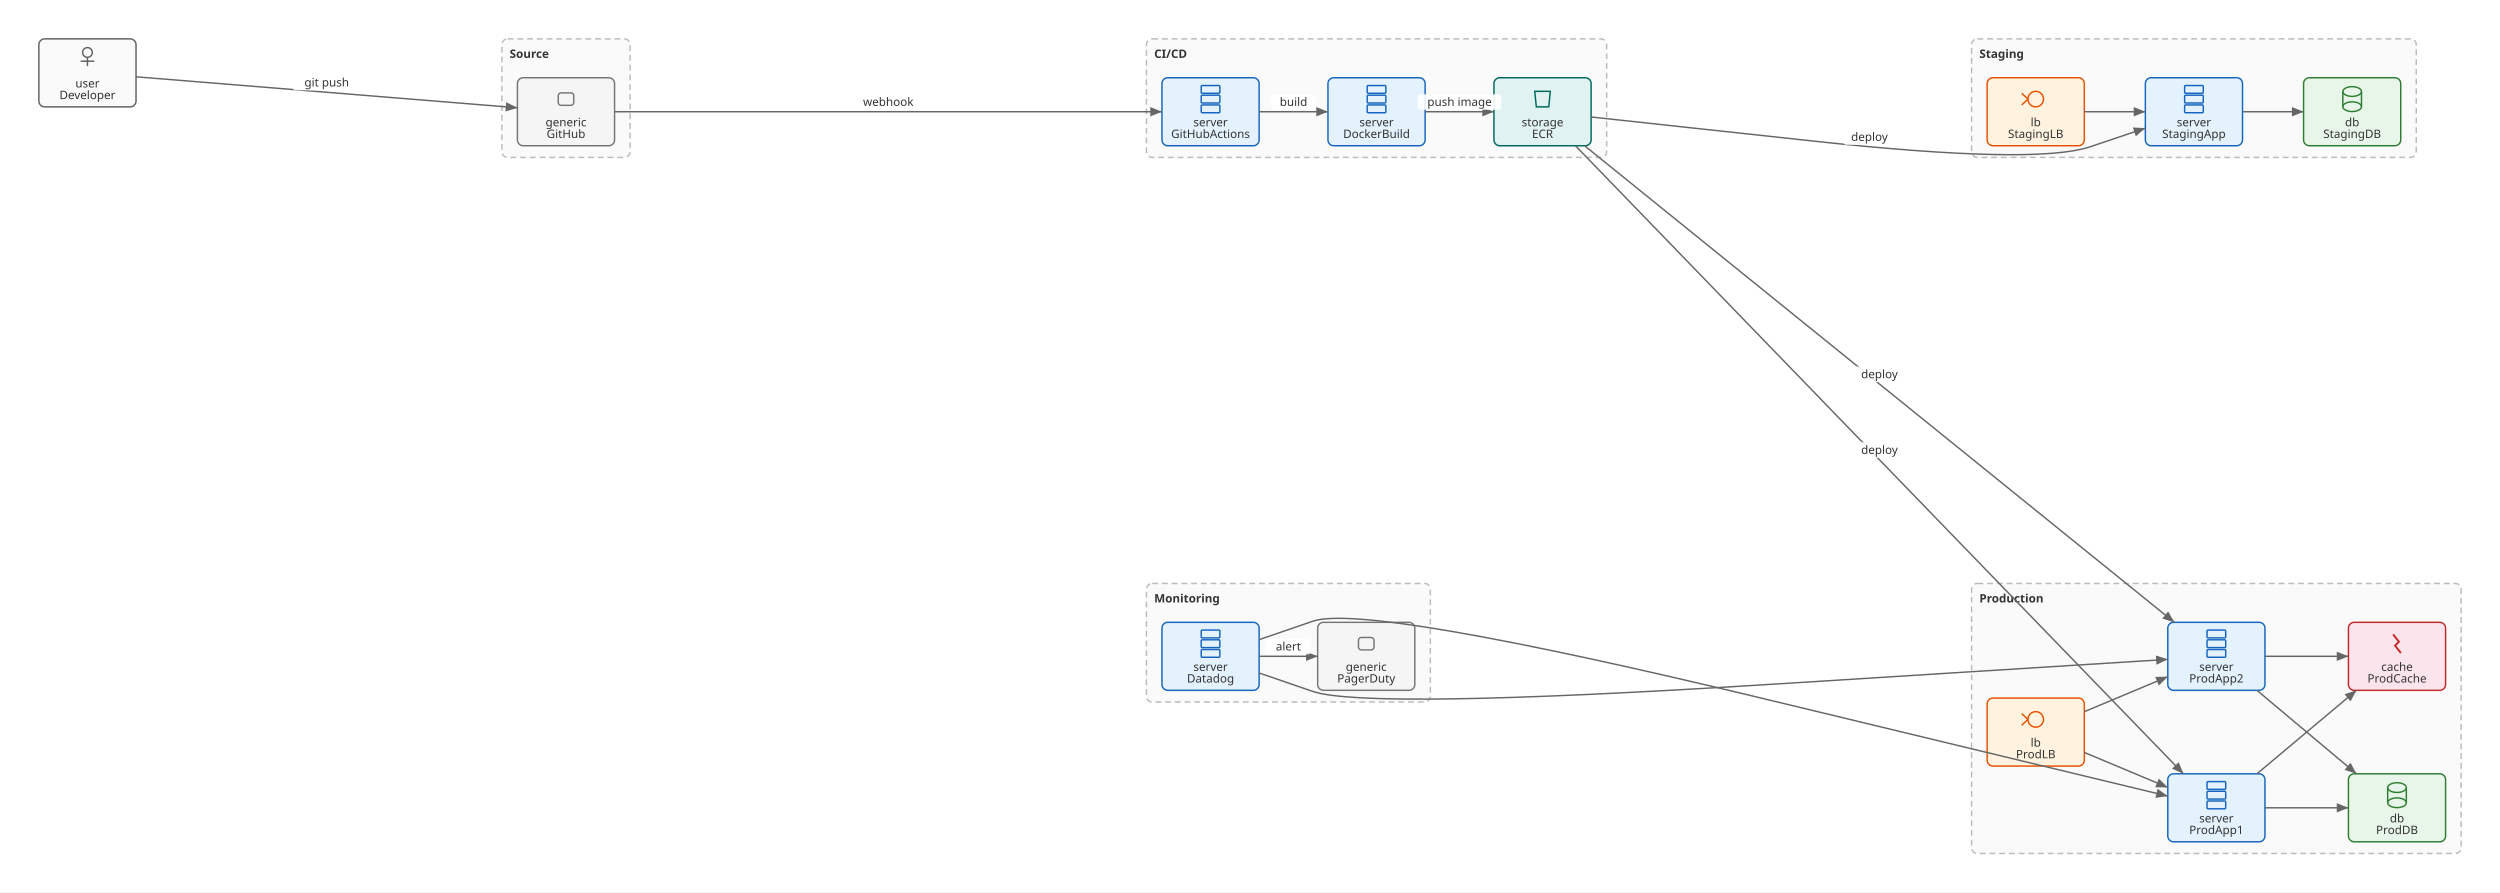
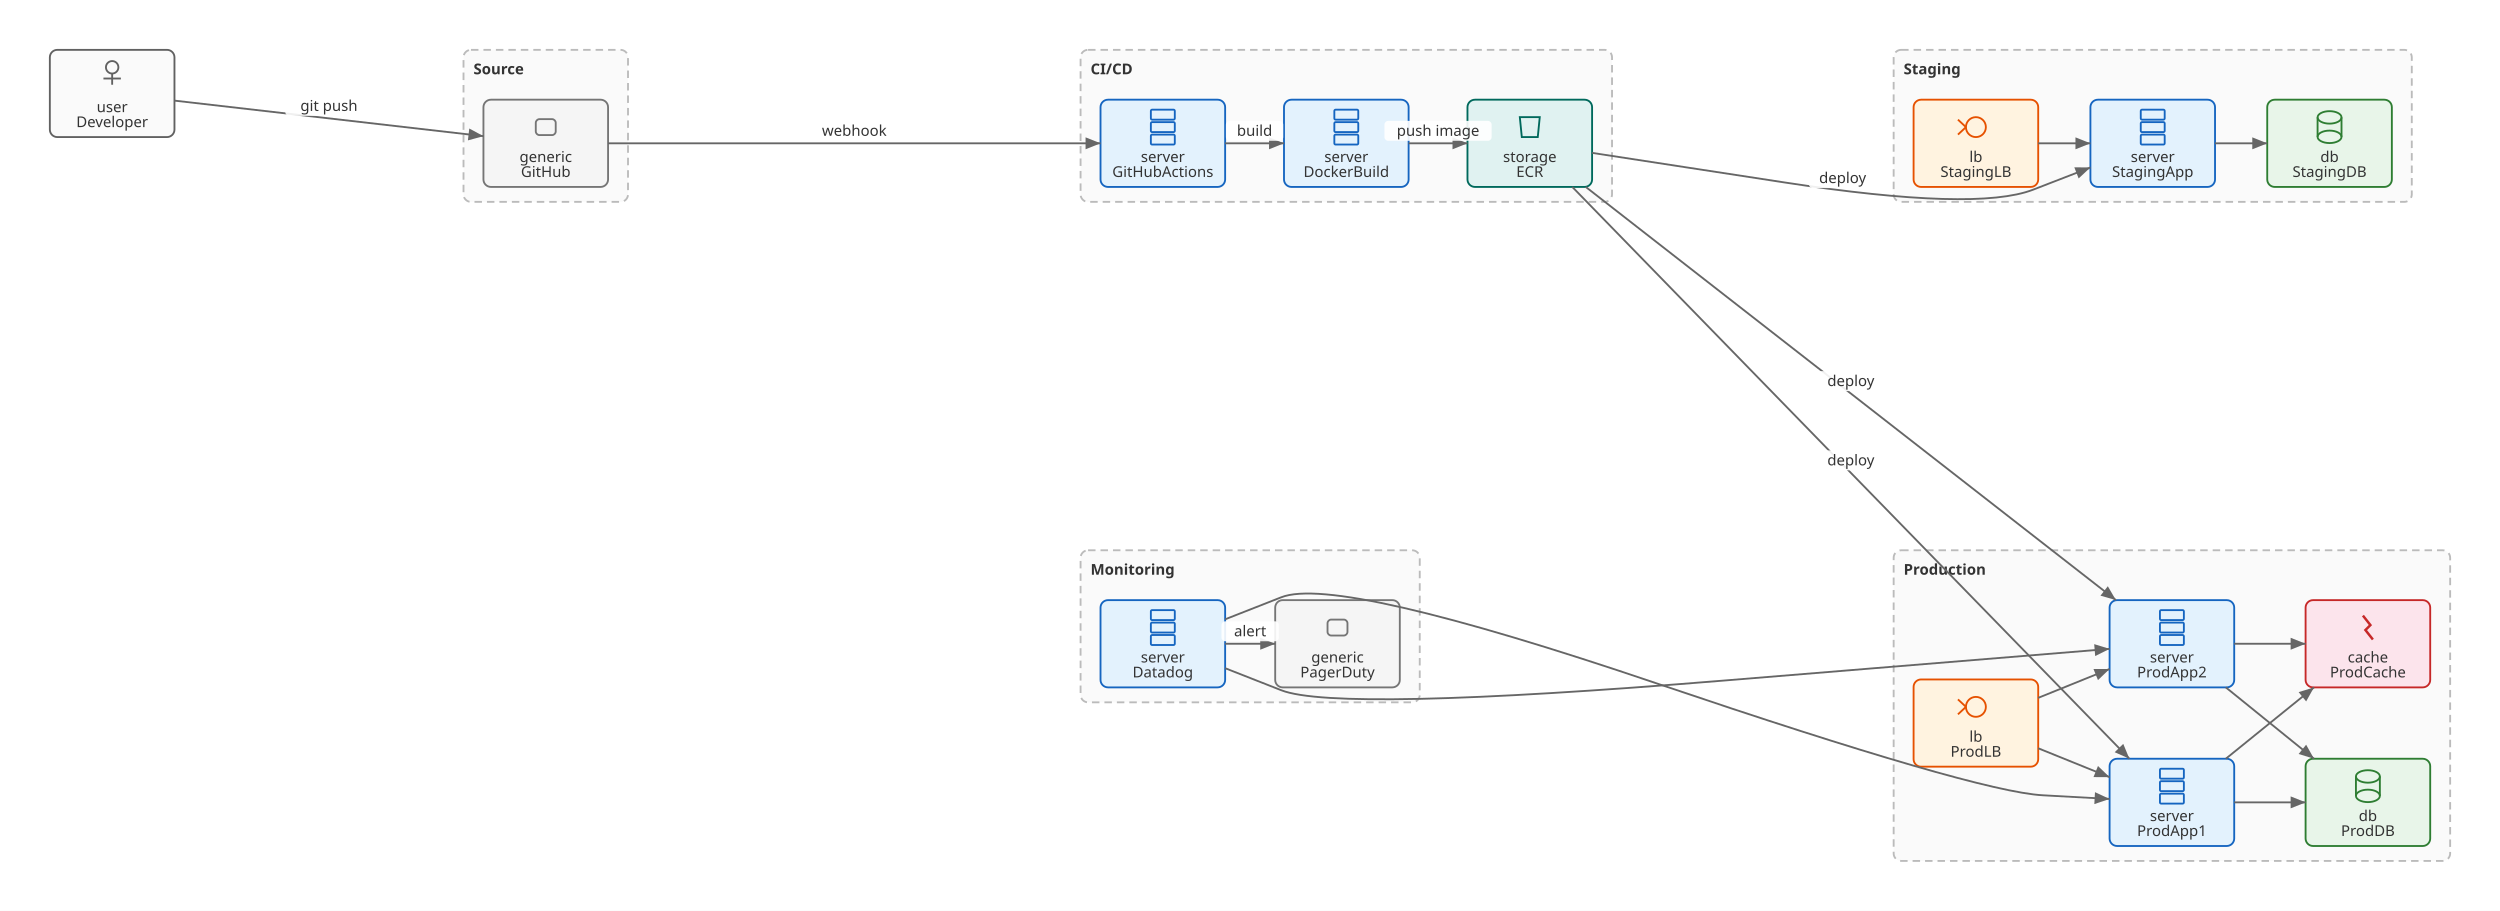
- <svg xmlns="http://www.w3.org/2000/svg" width="2572.986" height="918.39" viewBox="0 0 2572.986 918.39">
+ <svg xmlns="http://www.w3.org/2000/svg" width="2006.078" height="730.845" viewBox="0 0 2006.078 730.845">
  <rect width="100%" height="100%" fill="white" />
  <style>text { font-family: sans-serif; font-size: 12px; fill: #333; }</style>
  <defs>
    <marker id="arrow" viewBox="0 0 10 10" refX="10" refY="5" markerWidth="8" markerHeight="8" orient="auto">
      <polygon points="0,1 10,5 0,9" fill="#666" />
    </marker>
  </defs>
  <rect x="40" y="40" width="100" height="70" rx="6" fill="#fafafa" stroke="#616161" stroke-width="1.5" />
  <circle cx="90" cy="54" r="5" fill="none" stroke="#616161" stroke-width="1.5" />
  <line x1="90" y1="59" x2="90" y2="68" stroke="#616161" stroke-width="1.5" />
  <line x1="83" y1="63" x2="97" y2="63" stroke="#616161" stroke-width="1.5" />
  <text x="90" y="102" text-anchor="middle" font-size="11">Developer</text>
  <text x="90" y="90" text-anchor="middle" font-size="9" fill="#616161">user</text>
-   <rect x="516.519" y="40" width="132" height="122" rx="6" fill="#fafafa" stroke="#bbb" stroke-width="1.5" stroke-dasharray="6,4" />
-   <text x="524.519" y="59.6" font-weight="bold" font-size="13">Source</text>
-   <rect x="532.519" y="80" width="100" height="70" rx="6" fill="#f5f5f5" stroke="#757575" stroke-width="1.5" />
-   <rect x="574.519" y="95.6" width="16" height="12.8" rx="3" fill="none" stroke="#757575" stroke-width="1.5" />
-   <text x="582.519" y="142" text-anchor="middle" font-size="11">GitHub</text>
-   <text x="582.519" y="130" text-anchor="middle" font-size="9" fill="#757575">generic</text>
-   <rect x="1179.881" y="40" width="473.687" height="122" rx="6" fill="#fafafa" stroke="#bbb" stroke-width="1.5" stroke-dasharray="6,4" />
-   <text x="1187.881" y="59.6" font-weight="bold" font-size="13">CI/CD</text>
-   <rect x="1195.881" y="80" width="100" height="70" rx="6" fill="#e3f2fd" stroke="#1565c0" stroke-width="1.5" />
-   <rect x="1236.281" y="88" width="19.2" height="8" rx="1" fill="none" stroke="#1565c0" stroke-width="1.5" />
-   <rect x="1236.281" y="98" width="19.2" height="8" rx="1" fill="none" stroke="#1565c0" stroke-width="1.5" />
-   <rect x="1236.281" y="108" width="19.2" height="8" rx="1" fill="none" stroke="#1565c0" stroke-width="1.5" />
-   <text x="1245.881" y="142" text-anchor="middle" font-size="11">GitHubActions</text>
-   <text x="1245.881" y="130" text-anchor="middle" font-size="9" fill="#1565c0">server</text>
-   <rect x="1366.724" y="80" width="100" height="70" rx="6" fill="#e3f2fd" stroke="#1565c0" stroke-width="1.5" />
-   <rect x="1407.124" y="88" width="19.2" height="8" rx="1" fill="none" stroke="#1565c0" stroke-width="1.5" />
-   <rect x="1407.124" y="98" width="19.2" height="8" rx="1" fill="none" stroke="#1565c0" stroke-width="1.5" />
-   <rect x="1407.124" y="108" width="19.2" height="8" rx="1" fill="none" stroke="#1565c0" stroke-width="1.5" />
-   <text x="1416.724" y="142" text-anchor="middle" font-size="11">DockerBuild</text>
-   <text x="1416.724" y="130" text-anchor="middle" font-size="9" fill="#1565c0">server</text>
-   <rect x="1537.567" y="80" width="100" height="70" rx="6" fill="#e0f2f1" stroke="#00695c" stroke-width="1.5" />
-   <path d="M1579.567,94 L1595.567,94 L1593.967,110 L1581.167,110 Z" fill="none" stroke="#00695c" stroke-width="1.5" />
-   <text x="1587.567" y="142" text-anchor="middle" font-size="11">ECR</text>
-   <text x="1587.567" y="130" text-anchor="middle" font-size="9" fill="#00695c">storage</text>
-   <rect x="2029.157" y="40" width="457.659" height="122" rx="6" fill="#fafafa" stroke="#bbb" stroke-width="1.5" stroke-dasharray="6,4" />
-   <text x="2037.157" y="59.6" font-weight="bold" font-size="13">Staging</text>
-   <rect x="2045.157" y="80" width="100" height="70" rx="6" fill="#fff3e0" stroke="#e65100" stroke-width="1.5" />
-   <circle cx="2095.157" cy="102" r="8" fill="none" stroke="#e65100" stroke-width="1.5" />
-   <line x1="2087.157" y1="102" x2="2080.757" y2="96" stroke="#e65100" stroke-width="1.5" />
-   <line x1="2087.157" y1="102" x2="2080.757" y2="108" stroke="#e65100" stroke-width="1.5" />
-   <text x="2095.157" y="142" text-anchor="middle" font-size="11">StagingLB</text>
-   <text x="2095.157" y="130" text-anchor="middle" font-size="9" fill="#e65100">lb</text>
-   <rect x="2207.987" y="80" width="100" height="70" rx="6" fill="#e3f2fd" stroke="#1565c0" stroke-width="1.5" />
-   <rect x="2248.387" y="88" width="19.2" height="8" rx="1" fill="none" stroke="#1565c0" stroke-width="1.5" />
-   <rect x="2248.387" y="98" width="19.2" height="8" rx="1" fill="none" stroke="#1565c0" stroke-width="1.5" />
-   <rect x="2248.387" y="108" width="19.2" height="8" rx="1" fill="none" stroke="#1565c0" stroke-width="1.5" />
-   <text x="2257.987" y="142" text-anchor="middle" font-size="11">StagingApp</text>
-   <text x="2257.987" y="130" text-anchor="middle" font-size="9" fill="#1565c0">server</text>
-   <rect x="2370.816" y="80" width="100" height="70" rx="6" fill="#e8f5e9" stroke="#2e7d32" stroke-width="1.5" />
-   <ellipse cx="2420.816" cy="94.2" rx="9.6" ry="5" fill="none" stroke="#2e7d32" stroke-width="1.5" />
-   <line x1="2411.216" y1="94.2" x2="2411.216" y2="109.8" stroke="#2e7d32" stroke-width="1.5" />
-   <line x1="2430.416" y1="94.2" x2="2430.416" y2="109.8" stroke="#2e7d32" stroke-width="1.5" />
-   <ellipse cx="2420.816" cy="109.8" rx="9.6" ry="5" fill="none" stroke="#2e7d32" stroke-width="1.5" />
-   <text x="2420.816" y="142" text-anchor="middle" font-size="11">StagingDB</text>
-   <text x="2420.816" y="130" text-anchor="middle" font-size="9" fill="#2e7d32">db</text>
-   <rect x="2029.157" y="600.476" width="503.829" height="277.915" rx="6" fill="#fafafa" stroke="#bbb" stroke-width="1.5" stroke-dasharray="6,4" />
-   <text x="2037.157" y="620.076" font-weight="bold" font-size="13">Production</text>
-   <rect x="2045.157" y="718.433" width="100" height="70" rx="6" fill="#fff3e0" stroke="#e65100" stroke-width="1.5" />
-   <circle cx="2095.157" cy="740.433" r="8" fill="none" stroke="#e65100" stroke-width="1.5" />
-   <line x1="2087.157" y1="740.433" x2="2080.757" y2="734.433" stroke="#e65100" stroke-width="1.5" />
-   <line x1="2087.157" y1="740.433" x2="2080.757" y2="746.433" stroke="#e65100" stroke-width="1.5" />
-   <text x="2095.157" y="780.433" text-anchor="middle" font-size="11">ProdLB</text>
-   <text x="2095.157" y="768.433" text-anchor="middle" font-size="9" fill="#e65100">lb</text>
-   <rect x="2231.072" y="796.39" width="100" height="70" rx="6" fill="#e3f2fd" stroke="#1565c0" stroke-width="1.5" />
-   <rect x="2271.472" y="804.39" width="19.2" height="8" rx="1" fill="none" stroke="#1565c0" stroke-width="1.5" />
-   <rect x="2271.472" y="814.39" width="19.2" height="8" rx="1" fill="none" stroke="#1565c0" stroke-width="1.5" />
-   <rect x="2271.472" y="824.39" width="19.2" height="8" rx="1" fill="none" stroke="#1565c0" stroke-width="1.5" />
-   <text x="2281.072" y="858.39" text-anchor="middle" font-size="11">ProdApp1</text>
-   <text x="2281.072" y="846.39" text-anchor="middle" font-size="9" fill="#1565c0">server</text>
-   <rect x="2231.072" y="640.476" width="100" height="70" rx="6" fill="#e3f2fd" stroke="#1565c0" stroke-width="1.5" />
-   <rect x="2271.472" y="648.476" width="19.2" height="8" rx="1" fill="none" stroke="#1565c0" stroke-width="1.5" />
-   <rect x="2271.472" y="658.476" width="19.2" height="8" rx="1" fill="none" stroke="#1565c0" stroke-width="1.5" />
-   <rect x="2271.472" y="668.476" width="19.2" height="8" rx="1" fill="none" stroke="#1565c0" stroke-width="1.5" />
-   <text x="2281.072" y="702.476" text-anchor="middle" font-size="11">ProdApp2</text>
-   <text x="2281.072" y="690.476" text-anchor="middle" font-size="9" fill="#1565c0">server</text>
-   <rect x="2416.986" y="796.39" width="100" height="70" rx="6" fill="#e8f5e9" stroke="#2e7d32" stroke-width="1.5" />
-   <ellipse cx="2466.986" cy="810.59" rx="9.6" ry="5" fill="none" stroke="#2e7d32" stroke-width="1.5" />
-   <line x1="2457.386" y1="810.59" x2="2457.386" y2="826.19" stroke="#2e7d32" stroke-width="1.5" />
-   <line x1="2476.586" y1="810.59" x2="2476.586" y2="826.19" stroke="#2e7d32" stroke-width="1.5" />
-   <ellipse cx="2466.986" cy="826.19" rx="9.6" ry="5" fill="none" stroke="#2e7d32" stroke-width="1.5" />
-   <text x="2466.986" y="858.39" text-anchor="middle" font-size="11">ProdDB</text>
-   <text x="2466.986" y="846.39" text-anchor="middle" font-size="9" fill="#2e7d32">db</text>
-   <rect x="2416.986" y="640.476" width="100" height="70" rx="6" fill="#fce4ec" stroke="#c62828" stroke-width="1.5" />
-   <polyline points="2462.986,652.876 2468.986,660.476 2464.986,664.476 2470.986,672.076" fill="none" stroke="#c62828" stroke-width="2" />
-   <text x="2466.986" y="702.476" text-anchor="middle" font-size="11">ProdCache</text>
-   <text x="2466.986" y="690.476" text-anchor="middle" font-size="9" fill="#c62828">cache</text>
-   <rect x="1179.881" y="600.476" width="292.239" height="122" rx="6" fill="#fafafa" stroke="#bbb" stroke-width="1.5" stroke-dasharray="6,4" />
-   <text x="1187.881" y="620.076" font-weight="bold" font-size="13">Monitoring</text>
-   <rect x="1195.881" y="640.476" width="100" height="70" rx="6" fill="#e3f2fd" stroke="#1565c0" stroke-width="1.5" />
-   <rect x="1236.281" y="648.476" width="19.2" height="8" rx="1" fill="none" stroke="#1565c0" stroke-width="1.5" />
-   <rect x="1236.281" y="658.476" width="19.2" height="8" rx="1" fill="none" stroke="#1565c0" stroke-width="1.5" />
-   <rect x="1236.281" y="668.476" width="19.2" height="8" rx="1" fill="none" stroke="#1565c0" stroke-width="1.5" />
-   <text x="1245.881" y="702.476" text-anchor="middle" font-size="11">Datadog</text>
-   <text x="1245.881" y="690.476" text-anchor="middle" font-size="9" fill="#1565c0">server</text>
-   <rect x="1356.12" y="640.476" width="100" height="70" rx="6" fill="#f5f5f5" stroke="#757575" stroke-width="1.5" />
-   <rect x="1398.12" y="656.076" width="16" height="12.8" rx="3" fill="none" stroke="#757575" stroke-width="1.5" />
-   <text x="1406.12" y="702.476" text-anchor="middle" font-size="11">PagerDuty</text>
-   <text x="1406.12" y="690.476" text-anchor="middle" font-size="9" fill="#757575">generic</text>
-   <path d="M140,79.061 L532.519,110.939" fill="none" stroke="#666" stroke-width="1.5" marker-end="url(#arrow)" />
-   <rect x="301.259" y="77" width="70" height="16" rx="3" fill="white" opacity="0.9" />
-   <text x="336.259" y="89" text-anchor="middle" font-size="11" fill="#666">git push</text>
-   <path d="M632.519,115 L1195.881,115" fill="none" stroke="#666" stroke-width="1.5" marker-end="url(#arrow)" />
-   <rect x="883.2" y="97" width="62" height="16" rx="3" fill="white" opacity="0.9" />
-   <text x="914.2" y="109" text-anchor="middle" font-size="11" fill="#666">webhook</text>
-   <path d="M1295.881,115 L1366.724,115" fill="none" stroke="#666" stroke-width="1.5" marker-end="url(#arrow)" />
-   <rect x="1308.302" y="97" width="46" height="16" rx="3" fill="white" opacity="0.9" />
-   <text x="1331.302" y="109" text-anchor="middle" font-size="11" fill="#666">build</text>
-   <path d="M1466.724,115 L1537.567,115" fill="none" stroke="#666" stroke-width="1.5" marker-end="url(#arrow)" />
-   <rect x="1459.146" y="97" width="86" height="16" rx="3" fill="white" opacity="0.9" />
-   <text x="1502.146" y="109" text-anchor="middle" font-size="11" fill="#666">push image</text>
-   <path d="M1637.567,120.418 L1866.362,145.209 Q2095.157,170 2151.572,150.944 L2207.987,131.889" fill="none" stroke="#666" stroke-width="1.5" marker-end="url(#arrow)" />
-   <rect x="1897.022" y="133.003" width="54" height="16" rx="3" fill="white" opacity="0.9" />
-   <text x="1924.022" y="145.003" text-anchor="middle" font-size="11" fill="#666">deploy</text>
-   <path d="M1621.449,150 L2247.19,796.39" fill="none" stroke="#666" stroke-width="1.5" marker-end="url(#arrow)" />
-   <rect x="1907.32" y="455.195" width="54" height="16" rx="3" fill="white" opacity="0.9" />
-   <text x="1934.32" y="467.195" text-anchor="middle" font-size="11" fill="#666">deploy</text>
-   <path d="M1630.875,150 L2237.765,640.476" fill="none" stroke="#666" stroke-width="1.5" marker-end="url(#arrow)" />
-   <rect x="1907.32" y="377.238" width="54" height="16" rx="3" fill="white" opacity="0.9" />
-   <text x="1934.32" y="389.238" text-anchor="middle" font-size="11" fill="#666">deploy</text>
-   <path d="M2145.157,115 L2207.987,115" fill="none" stroke="#666" stroke-width="1.5" marker-end="url(#arrow)" />
-   <path d="M2307.987,115 L2370.816,115" fill="none" stroke="#666" stroke-width="1.5" marker-end="url(#arrow)" />
-   <path d="M2145.157,774.399 L2231.072,810.425" fill="none" stroke="#666" stroke-width="1.5" marker-end="url(#arrow)" />
-   <path d="M2145.157,732.467 L2231.072,696.442" fill="none" stroke="#666" stroke-width="1.5" marker-end="url(#arrow)" />
-   <path d="M2331.072,831.39 L2416.986,831.39" fill="none" stroke="#666" stroke-width="1.5" marker-end="url(#arrow)" />
-   <path d="M2322.806,710.476 L2425.252,796.39" fill="none" stroke="#666" stroke-width="1.5" marker-end="url(#arrow)" />
-   <path d="M2322.806,796.39 L2425.252,710.476" fill="none" stroke="#666" stroke-width="1.5" marker-end="url(#arrow)" />
-   <path d="M2331.072,675.476 L2416.986,675.476" fill="none" stroke="#666" stroke-width="1.5" marker-end="url(#arrow)" />
-   <path d="M1295.881,658.314 L1351,639.395 Q1406.12,620.476 1818.596,719.907 L2231.072,819.338" fill="none" stroke="#666" stroke-width="1.5" marker-end="url(#arrow)" />
-   <path d="M1295.881,692.638 L1351,711.557 Q1406.12,730.476 1818.596,704.547 L2231.072,678.619" fill="none" stroke="#666" stroke-width="1.5" marker-end="url(#arrow)" />
-   <path d="M1295.881,675.476 L1356.12,675.476" fill="none" stroke="#666" stroke-width="1.5" marker-end="url(#arrow)" />
-   <rect x="1303" y="657.476" width="46" height="16" rx="3" fill="white" opacity="0.9" />
-   <text x="1326" y="669.476" text-anchor="middle" font-size="11" fill="#666">alert</text>
+   <rect x="371.93" y="40" width="132" height="122" rx="6" fill="#fafafa" stroke="#bbb" stroke-width="1.5" stroke-dasharray="6,4" />
+   <text x="379.93" y="59.6" font-weight="bold" font-size="13">Source</text>
+   <rect x="387.93" y="80" width="100" height="70" rx="6" fill="#f5f5f5" stroke="#757575" stroke-width="1.5" />
+   <rect x="429.93" y="95.6" width="16" height="12.8" rx="3" fill="none" stroke="#757575" stroke-width="1.5" />
+   <text x="437.93" y="142" text-anchor="middle" font-size="11">GitHub</text>
+   <text x="437.93" y="130" text-anchor="middle" font-size="9" fill="#757575">generic</text>
+   <rect x="867.09" y="40" width="426.458" height="122" rx="6" fill="#fafafa" stroke="#bbb" stroke-width="1.5" stroke-dasharray="6,4" />
+   <text x="875.09" y="59.6" font-weight="bold" font-size="13">CI/CD</text>
+   <rect x="883.09" y="80" width="100" height="70" rx="6" fill="#e3f2fd" stroke="#1565c0" stroke-width="1.5" />
+   <rect x="923.49" y="88" width="19.2" height="8" rx="1" fill="none" stroke="#1565c0" stroke-width="1.5" />
+   <rect x="923.49" y="98" width="19.2" height="8" rx="1" fill="none" stroke="#1565c0" stroke-width="1.5" />
+   <rect x="923.49" y="108" width="19.2" height="8" rx="1" fill="none" stroke="#1565c0" stroke-width="1.5" />
+   <text x="933.09" y="142" text-anchor="middle" font-size="11">GitHubActions</text>
+   <text x="933.09" y="130" text-anchor="middle" font-size="9" fill="#1565c0">server</text>
+   <rect x="1030.319" y="80" width="100" height="70" rx="6" fill="#e3f2fd" stroke="#1565c0" stroke-width="1.5" />
+   <rect x="1070.719" y="88" width="19.2" height="8" rx="1" fill="none" stroke="#1565c0" stroke-width="1.5" />
+   <rect x="1070.719" y="98" width="19.2" height="8" rx="1" fill="none" stroke="#1565c0" stroke-width="1.5" />
+   <rect x="1070.719" y="108" width="19.2" height="8" rx="1" fill="none" stroke="#1565c0" stroke-width="1.5" />
+   <text x="1080.319" y="142" text-anchor="middle" font-size="11">DockerBuild</text>
+   <text x="1080.319" y="130" text-anchor="middle" font-size="9" fill="#1565c0">server</text>
+   <rect x="1177.547" y="80" width="100" height="70" rx="6" fill="#e0f2f1" stroke="#00695c" stroke-width="1.5" />
+   <path d="M1219.547,94 L1235.547,94 L1233.947,110 L1221.147,110 Z" fill="none" stroke="#00695c" stroke-width="1.5" />
+   <text x="1227.547" y="142" text-anchor="middle" font-size="11">ECR</text>
+   <text x="1227.547" y="130" text-anchor="middle" font-size="9" fill="#00695c">storage</text>
+   <rect x="1519.525" y="40" width="415.773" height="122" rx="6" fill="#fafafa" stroke="#bbb" stroke-width="1.5" stroke-dasharray="6,4" />
+   <text x="1527.525" y="59.6" font-weight="bold" font-size="13">Staging</text>
+   <rect x="1535.525" y="80" width="100" height="70" rx="6" fill="#fff3e0" stroke="#e65100" stroke-width="1.5" />
+   <circle cx="1585.525" cy="102" r="8" fill="none" stroke="#e65100" stroke-width="1.5" />
+   <line x1="1577.525" y1="102" x2="1571.125" y2="96" stroke="#e65100" stroke-width="1.5" />
+   <line x1="1577.525" y1="102" x2="1571.125" y2="108" stroke="#e65100" stroke-width="1.5" />
+   <text x="1585.525" y="142" text-anchor="middle" font-size="11">StagingLB</text>
+   <text x="1585.525" y="130" text-anchor="middle" font-size="9" fill="#e65100">lb</text>
+   <rect x="1677.411" y="80" width="100" height="70" rx="6" fill="#e3f2fd" stroke="#1565c0" stroke-width="1.5" />
+   <rect x="1717.811" y="88" width="19.2" height="8" rx="1" fill="none" stroke="#1565c0" stroke-width="1.5" />
+   <rect x="1717.811" y="98" width="19.2" height="8" rx="1" fill="none" stroke="#1565c0" stroke-width="1.5" />
+   <rect x="1717.811" y="108" width="19.2" height="8" rx="1" fill="none" stroke="#1565c0" stroke-width="1.5" />
+   <text x="1727.411" y="142" text-anchor="middle" font-size="11">StagingApp</text>
+   <text x="1727.411" y="130" text-anchor="middle" font-size="9" fill="#1565c0">server</text>
+   <rect x="1819.298" y="80" width="100" height="70" rx="6" fill="#e8f5e9" stroke="#2e7d32" stroke-width="1.5" />
+   <ellipse cx="1869.298" cy="94.2" rx="9.6" ry="5" fill="none" stroke="#2e7d32" stroke-width="1.5" />
+   <line x1="1859.698" y1="94.2" x2="1859.698" y2="109.8" stroke="#2e7d32" stroke-width="1.5" />
+   <line x1="1878.898" y1="94.2" x2="1878.898" y2="109.8" stroke="#2e7d32" stroke-width="1.5" />
+   <ellipse cx="1869.298" cy="109.8" rx="9.6" ry="5" fill="none" stroke="#2e7d32" stroke-width="1.5" />
+   <text x="1869.298" y="142" text-anchor="middle" font-size="11">StagingDB</text>
+   <text x="1869.298" y="130" text-anchor="middle" font-size="9" fill="#2e7d32">db</text>
+   <rect x="1519.525" y="441.569" width="446.553" height="249.276" rx="6" fill="#fafafa" stroke="#bbb" stroke-width="1.5" stroke-dasharray="6,4" />
+   <text x="1527.525" y="461.169" font-weight="bold" font-size="13">Production</text>
+   <rect x="1535.525" y="545.207" width="100" height="70" rx="6" fill="#fff3e0" stroke="#e65100" stroke-width="1.5" />
+   <circle cx="1585.525" cy="567.207" r="8" fill="none" stroke="#e65100" stroke-width="1.5" />
+   <line x1="1577.525" y1="567.207" x2="1571.125" y2="561.207" stroke="#e65100" stroke-width="1.5" />
+   <line x1="1577.525" y1="567.207" x2="1571.125" y2="573.207" stroke="#e65100" stroke-width="1.5" />
+   <text x="1585.525" y="607.207" text-anchor="middle" font-size="11">ProdLB</text>
+   <text x="1585.525" y="595.207" text-anchor="middle" font-size="9" fill="#e65100">lb</text>
+   <rect x="1692.802" y="608.845" width="100" height="70" rx="6" fill="#e3f2fd" stroke="#1565c0" stroke-width="1.5" />
+   <rect x="1733.202" y="616.845" width="19.2" height="8" rx="1" fill="none" stroke="#1565c0" stroke-width="1.5" />
+   <rect x="1733.202" y="626.845" width="19.2" height="8" rx="1" fill="none" stroke="#1565c0" stroke-width="1.5" />
+   <rect x="1733.202" y="636.845" width="19.2" height="8" rx="1" fill="none" stroke="#1565c0" stroke-width="1.5" />
+   <text x="1742.802" y="670.845" text-anchor="middle" font-size="11">ProdApp1</text>
+   <text x="1742.802" y="658.845" text-anchor="middle" font-size="9" fill="#1565c0">server</text>
+   <rect x="1692.802" y="481.569" width="100" height="70" rx="6" fill="#e3f2fd" stroke="#1565c0" stroke-width="1.5" />
+   <rect x="1733.202" y="489.569" width="19.2" height="8" rx="1" fill="none" stroke="#1565c0" stroke-width="1.5" />
+   <rect x="1733.202" y="499.569" width="19.2" height="8" rx="1" fill="none" stroke="#1565c0" stroke-width="1.5" />
+   <rect x="1733.202" y="509.569" width="19.2" height="8" rx="1" fill="none" stroke="#1565c0" stroke-width="1.5" />
+   <text x="1742.802" y="543.569" text-anchor="middle" font-size="11">ProdApp2</text>
+   <text x="1742.802" y="531.569" text-anchor="middle" font-size="9" fill="#1565c0">server</text>
+   <rect x="1850.078" y="608.845" width="100" height="70" rx="6" fill="#e8f5e9" stroke="#2e7d32" stroke-width="1.5" />
+   <ellipse cx="1900.078" cy="623.045" rx="9.6" ry="5" fill="none" stroke="#2e7d32" stroke-width="1.5" />
+   <line x1="1890.478" y1="623.045" x2="1890.478" y2="638.645" stroke="#2e7d32" stroke-width="1.5" />
+   <line x1="1909.678" y1="623.045" x2="1909.678" y2="638.645" stroke="#2e7d32" stroke-width="1.5" />
+   <ellipse cx="1900.078" cy="638.645" rx="9.6" ry="5" fill="none" stroke="#2e7d32" stroke-width="1.5" />
+   <text x="1900.078" y="670.845" text-anchor="middle" font-size="11">ProdDB</text>
+   <text x="1900.078" y="658.845" text-anchor="middle" font-size="9" fill="#2e7d32">db</text>
+   <rect x="1850.078" y="481.569" width="100" height="70" rx="6" fill="#fce4ec" stroke="#c62828" stroke-width="1.5" />
+   <polyline points="1896.078,493.969 1902.078,501.569 1898.078,505.569 1904.078,513.169" fill="none" stroke="#c62828" stroke-width="2" />
+   <text x="1900.078" y="543.569" text-anchor="middle" font-size="11">ProdCache</text>
+   <text x="1900.078" y="531.569" text-anchor="middle" font-size="9" fill="#c62828">cache</text>
+   <rect x="867.09" y="441.569" width="272.159" height="122" rx="6" fill="#fafafa" stroke="#bbb" stroke-width="1.5" stroke-dasharray="6,4" />
+   <text x="875.09" y="461.169" font-weight="bold" font-size="13">Monitoring</text>
+   <rect x="883.09" y="481.569" width="100" height="70" rx="6" fill="#e3f2fd" stroke="#1565c0" stroke-width="1.5" />
+   <rect x="923.49" y="489.569" width="19.2" height="8" rx="1" fill="none" stroke="#1565c0" stroke-width="1.5" />
+   <rect x="923.49" y="499.569" width="19.2" height="8" rx="1" fill="none" stroke="#1565c0" stroke-width="1.5" />
+   <rect x="923.49" y="509.569" width="19.2" height="8" rx="1" fill="none" stroke="#1565c0" stroke-width="1.5" />
+   <text x="933.09" y="543.569" text-anchor="middle" font-size="11">Datadog</text>
+   <text x="933.09" y="531.569" text-anchor="middle" font-size="9" fill="#1565c0">server</text>
+   <rect x="1023.249" y="481.569" width="100" height="70" rx="6" fill="#f5f5f5" stroke="#757575" stroke-width="1.5" />
+   <rect x="1065.249" y="497.169" width="16" height="12.8" rx="3" fill="none" stroke="#757575" stroke-width="1.5" />
+   <text x="1073.249" y="543.569" text-anchor="middle" font-size="11">PagerDuty</text>
+   <text x="1073.249" y="531.569" text-anchor="middle" font-size="9" fill="#757575">generic</text>
+   <path d="M140,80.748 L387.93,109.252" fill="none" stroke="#666" stroke-width="1.5" marker-end="url(#arrow)" />
+   <rect x="228.965" y="77" width="70" height="16" rx="3" fill="white" opacity="0.9" />
+   <text x="263.965" y="89" text-anchor="middle" font-size="11" fill="#666">git push</text>
+   <path d="M487.93,115 L883.09,115" fill="none" stroke="#666" stroke-width="1.5" marker-end="url(#arrow)" />
+   <rect x="654.51" y="97" width="62" height="16" rx="3" fill="white" opacity="0.9" />
+   <text x="685.51" y="109" text-anchor="middle" font-size="11" fill="#666">webhook</text>
+   <path d="M983.09,115 L1030.319,115" fill="none" stroke="#666" stroke-width="1.5" marker-end="url(#arrow)" />
+   <rect x="983.704" y="97" width="46" height="16" rx="3" fill="white" opacity="0.9" />
+   <text x="1006.704" y="109" text-anchor="middle" font-size="11" fill="#666">build</text>
+   <path d="M1130.319,115 L1177.547,115" fill="none" stroke="#666" stroke-width="1.5" marker-end="url(#arrow)" />
+   <rect x="1110.933" y="97" width="86" height="16" rx="3" fill="white" opacity="0.9" />
+   <text x="1153.933" y="109" text-anchor="middle" font-size="11" fill="#666">push image</text>
+   <path d="M1277.547,122.682 L1431.536,146.341 Q1585.525,170 1631.468,152.191 L1677.411,134.382" fill="none" stroke="#666" stroke-width="1.5" marker-end="url(#arrow)" />
+   <rect x="1451.564" y="134.899" width="54" height="16" rx="3" fill="white" opacity="0.9" />
+   <text x="1478.564" y="146.899" text-anchor="middle" font-size="11" fill="#666">deploy</text>
+   <path d="M1261.648,150 L1708.701,608.845" fill="none" stroke="#666" stroke-width="1.5" marker-end="url(#arrow)" />
+   <rect x="1458.174" y="361.422" width="54" height="16" rx="3" fill="white" opacity="0.9" />
+   <text x="1485.174" y="373.422" text-anchor="middle" font-size="11" fill="#666">deploy</text>
+   <path d="M1272.456,150 L1697.893,481.569" fill="none" stroke="#666" stroke-width="1.5" marker-end="url(#arrow)" />
+   <rect x="1458.174" y="297.784" width="54" height="16" rx="3" fill="white" opacity="0.9" />
+   <text x="1485.174" y="309.784" text-anchor="middle" font-size="11" fill="#666">deploy</text>
+   <path d="M1635.525,115 L1677.411,115" fill="none" stroke="#666" stroke-width="1.5" marker-end="url(#arrow)" />
+   <path d="M1777.411,115 L1819.298,115" fill="none" stroke="#666" stroke-width="1.5" marker-end="url(#arrow)" />
+   <path d="M1635.525,600.438 L1692.802,623.614" fill="none" stroke="#666" stroke-width="1.5" marker-end="url(#arrow)" />
+   <path d="M1635.525,559.975 L1692.802,536.8" fill="none" stroke="#666" stroke-width="1.5" marker-end="url(#arrow)" />
+   <path d="M1792.802,643.845 L1850.078,643.845" fill="none" stroke="#666" stroke-width="1.5" marker-end="url(#arrow)" />
+   <path d="M1786.051,551.569 L1856.828,608.845" fill="none" stroke="#666" stroke-width="1.5" marker-end="url(#arrow)" />
+   <path d="M1786.051,608.845 L1856.828,551.569" fill="none" stroke="#666" stroke-width="1.5" marker-end="url(#arrow)" />
+   <path d="M1792.802,516.569 L1850.078,516.569" fill="none" stroke="#666" stroke-width="1.5" marker-end="url(#arrow)" />
+   <path d="M983.09,496.948 L1028.169,479.258 Q1073.249,461.569 1329.387,548.388 Q1585.525,635.207 1639.163,638.153 L1692.802,641.099" fill="none" stroke="#666" stroke-width="1.5" marker-end="url(#arrow)" />
+   <path d="M983.09,536.189 L1028.169,553.879 Q1073.249,571.569 1383.025,546.122 L1692.802,520.676" fill="none" stroke="#666" stroke-width="1.5" marker-end="url(#arrow)" />
+   <path d="M983.09,516.569 L1023.249,516.569" fill="none" stroke="#666" stroke-width="1.5" marker-end="url(#arrow)" />
+   <rect x="980.169" y="498.569" width="46" height="16" rx="3" fill="white" opacity="0.9" />
+   <text x="1003.169" y="510.569" text-anchor="middle" font-size="11" fill="#666">alert</text>
</svg>
